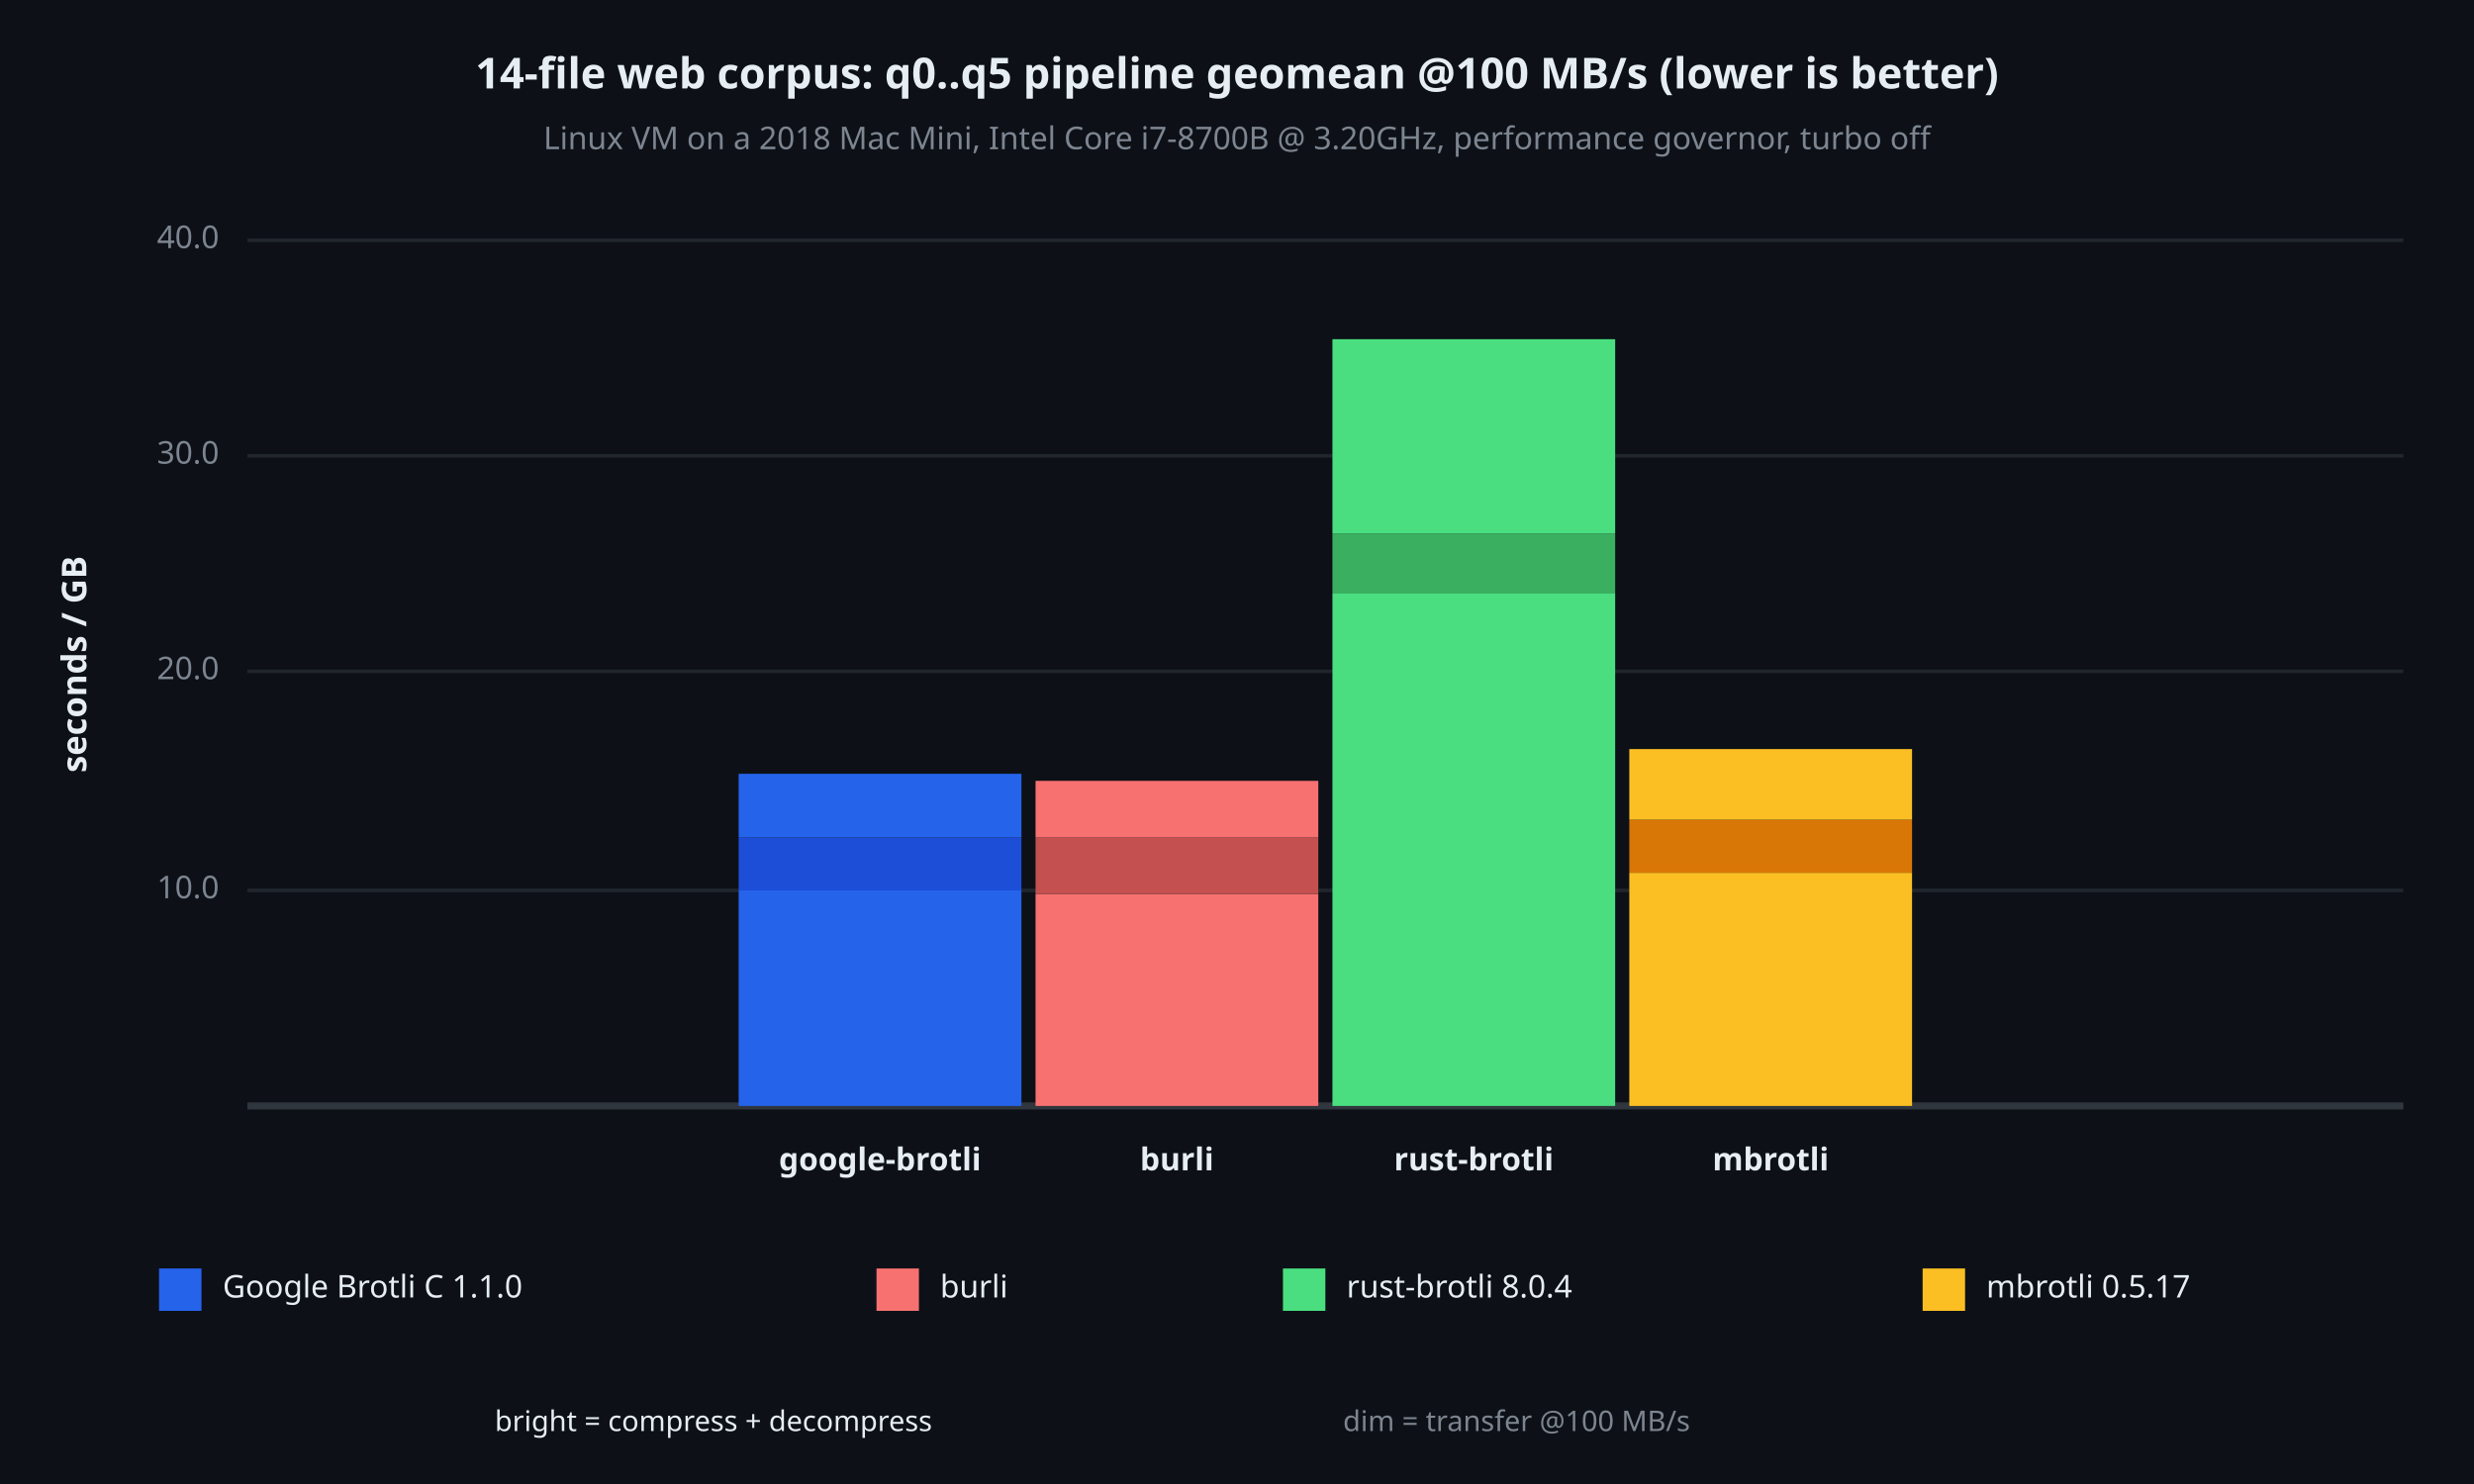
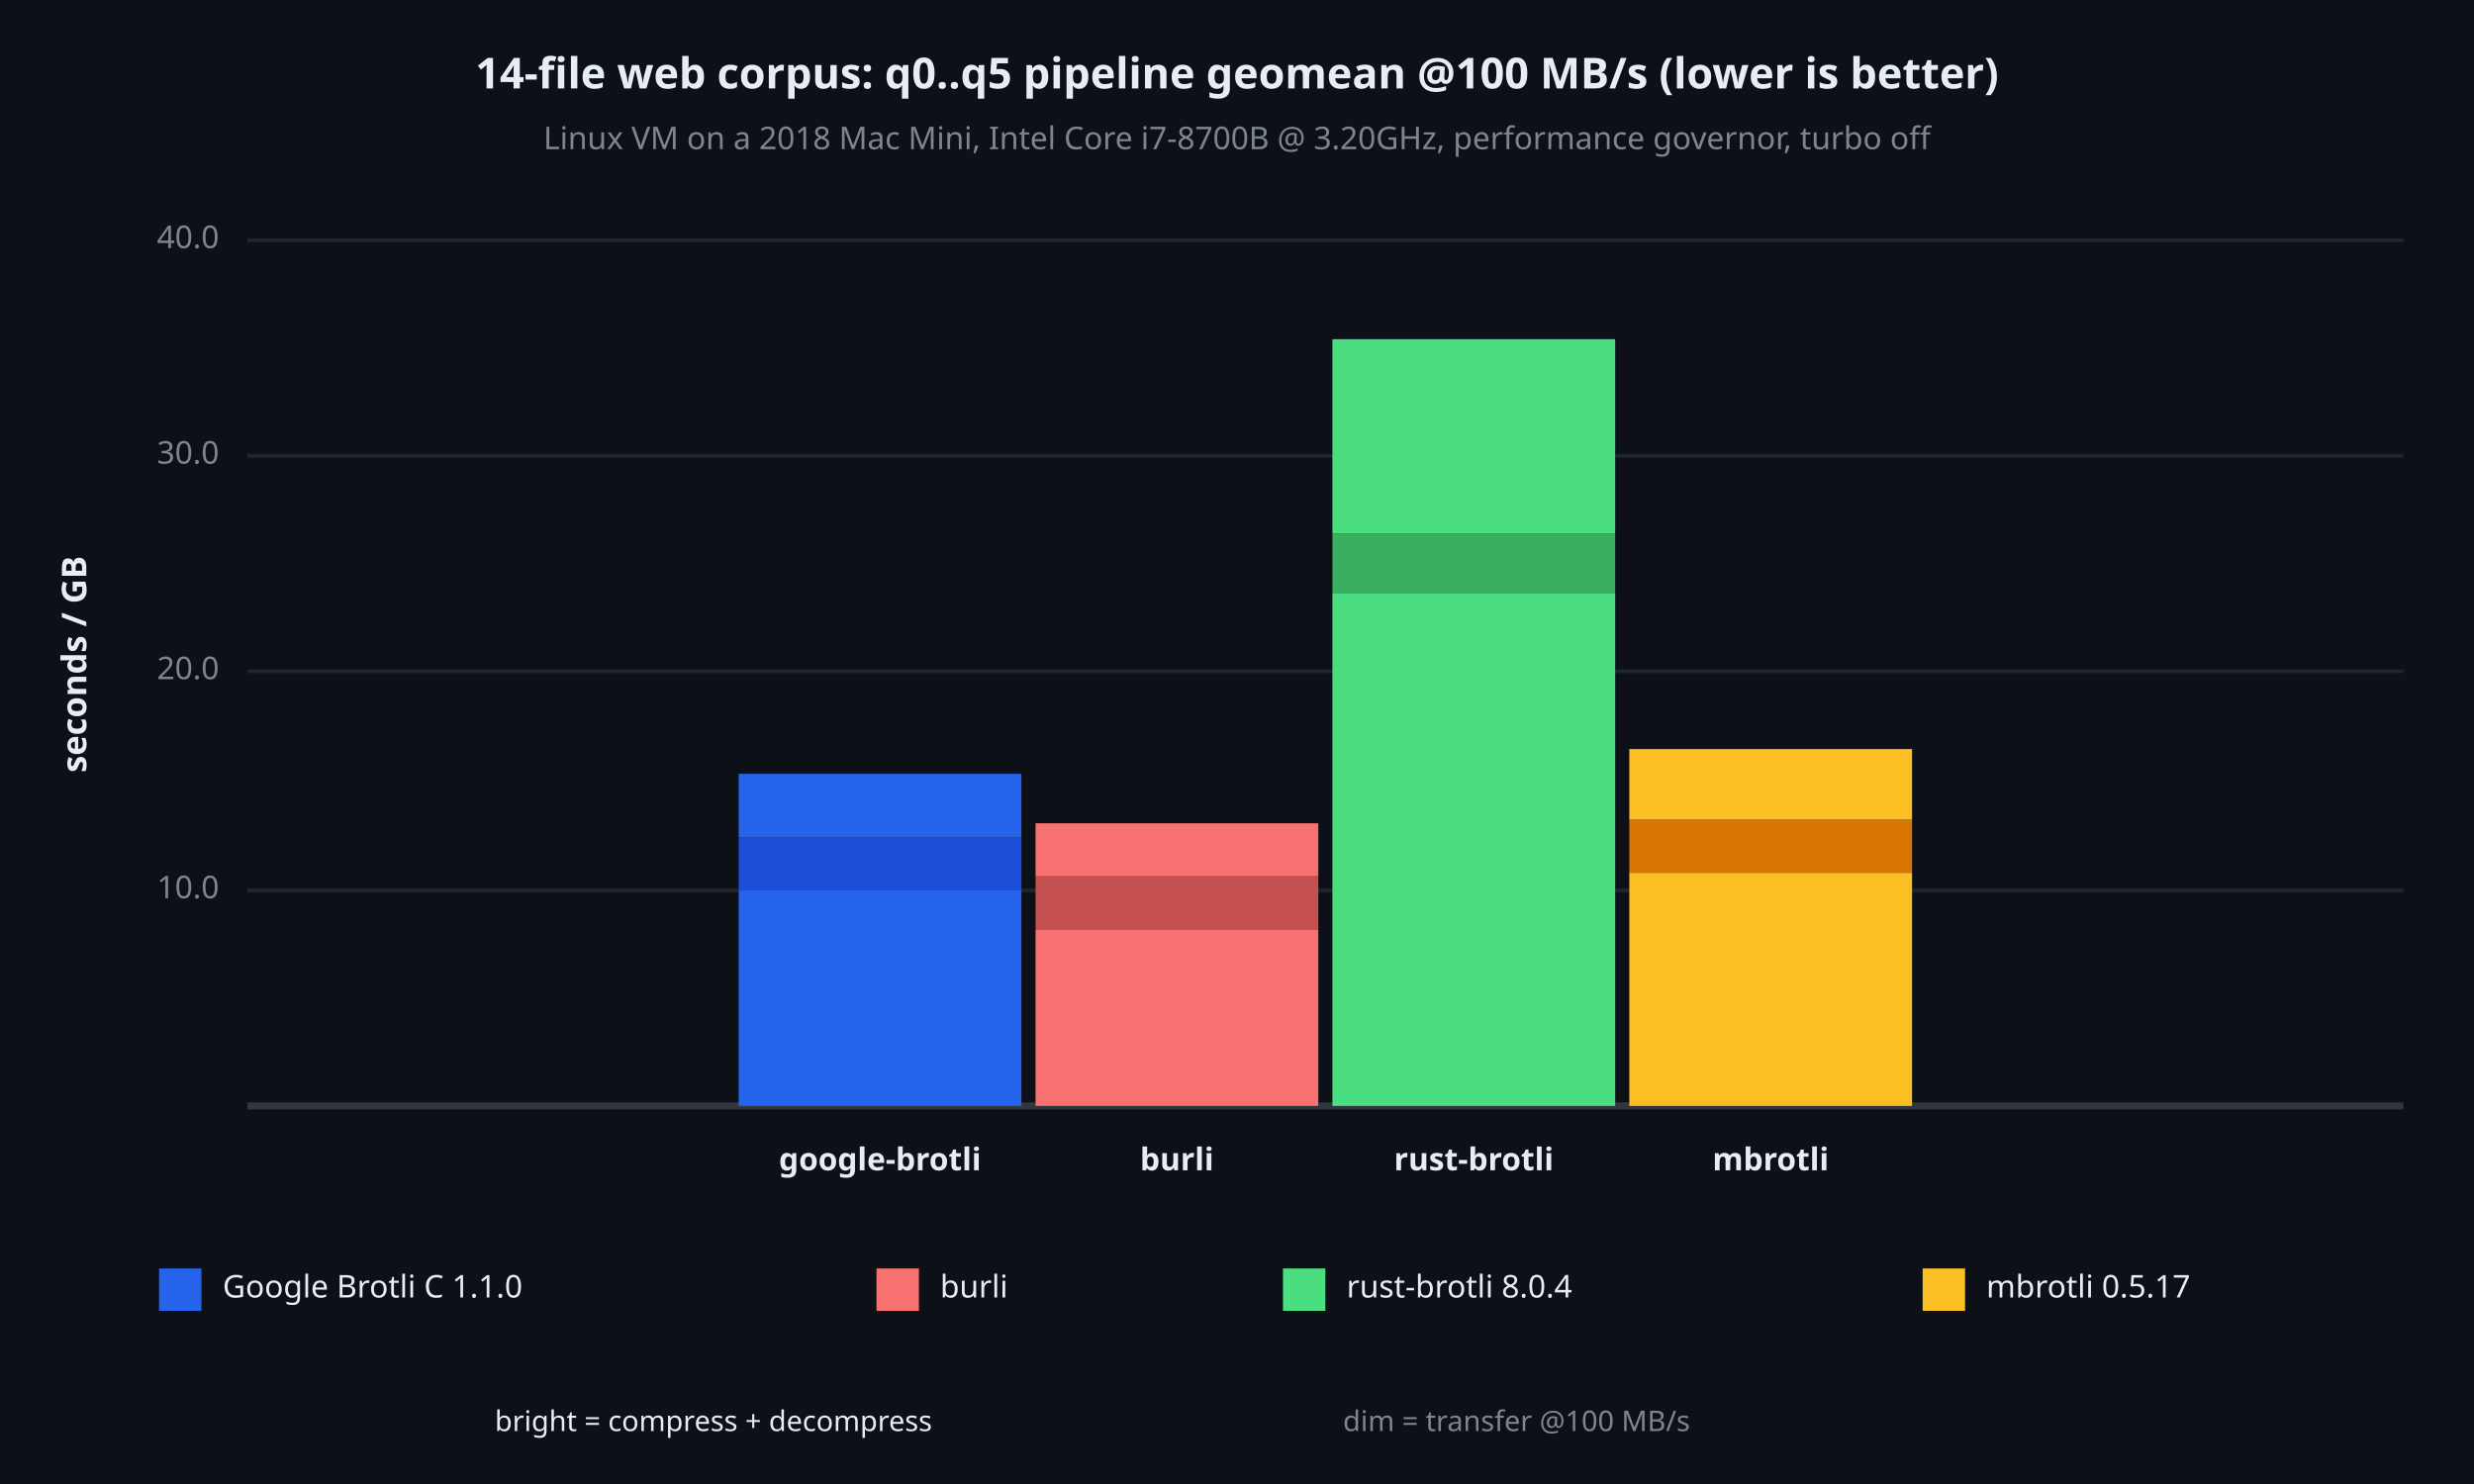
<svg xmlns="http://www.w3.org/2000/svg" viewBox="0 0 700 420" font-family="system-ui, -apple-system, sans-serif">
  <rect x="0" y="0" width="700" height="420" opacity="1" fill="#0D1117" stroke="none" />
  <text x="350" y="22" dy="0.5ex" text-anchor="middle" font-family="sans-serif" font-size="12.097" opacity="1" fill="#E6EDF3" font-weight="bold">
14-file web corpus: q0..q5 pipeline geomean @100 MB/s (lower is better)
</text>
  <text x="350" y="40" dy="0.5ex" text-anchor="middle" font-family="sans-serif" font-size="8.871" opacity="1" fill="#7D8590">
Linux VM on a 2018 Mac Mini, Intel Core i7-8700B @ 3.20GHz, performance governor, turbo off
</text>
  <text x="22" y="188" dy="0.5ex" text-anchor="middle" font-family="sans-serif" font-size="9.677" opacity="1" fill="#E6EDF3" font-weight="bold" transform="rotate(270, 22, 188)">
seconds / GB
</text>
  <polyline fill="none" opacity="1" stroke="#21262D" stroke-width="1" points="70,252 680,252 " />
  <text x="62" y="252" dy="0.5ex" text-anchor="end" font-family="sans-serif" font-size="8.871" opacity="1" fill="#7D8590">
10.0
</text>
  <polyline fill="none" opacity="1" stroke="#21262D" stroke-width="1" points="70,190 680,190 " />
  <text x="62" y="190" dy="0.5ex" text-anchor="end" font-family="sans-serif" font-size="8.871" opacity="1" fill="#7D8590">
20.0
</text>
  <polyline fill="none" opacity="1" stroke="#21262D" stroke-width="1" points="70,129 680,129 " />
  <text x="62" y="129" dy="0.5ex" text-anchor="end" font-family="sans-serif" font-size="8.871" opacity="1" fill="#7D8590">
30.0
</text>
  <polyline fill="none" opacity="1" stroke="#21262D" stroke-width="1" points="70,68 680,68 " />
  <text x="62" y="68" dy="0.5ex" text-anchor="end" font-family="sans-serif" font-size="8.871" opacity="1" fill="#7D8590">
40.0
</text>
  <polyline fill="none" opacity="1" stroke="#30363D" stroke-width="2" points="70,313 680,313 " />
  <rect x="209" y="252" width="80" height="61" opacity="1" fill="#2563EB" stroke="none" />
  <rect x="209" y="237" width="80" height="15" opacity="1" fill="#1D4ED8" stroke="none" />
  <rect x="209" y="219" width="80" height="18" opacity="1" fill="#2563EB" stroke="none" />
  <text x="249" y="329" dy="0.5ex" text-anchor="middle" font-family="sans-serif" font-size="8.871" opacity="1" fill="#E6EDF3" font-weight="bold">
google-brotli
</text>
-   <rect x="293" y="253" width="80" height="60" opacity="1" fill="#F87171" stroke="none" />
-   <rect x="293" y="237" width="80" height="16" opacity="1" fill="#C45050" stroke="none" />
-   <rect x="293" y="221" width="80" height="16" opacity="1" fill="#F87171" stroke="none" />
+   <rect x="293" y="263" width="80" height="50" opacity="1" fill="#F87171" stroke="none" />
+   <rect x="293" y="248" width="80" height="15" opacity="1" fill="#C45050" stroke="none" />
+   <rect x="293" y="233" width="80" height="15" opacity="1" fill="#F87171" stroke="none" />
  <text x="333" y="329" dy="0.5ex" text-anchor="middle" font-family="sans-serif" font-size="8.871" opacity="1" fill="#E6EDF3" font-weight="bold">
burli
</text>
  <rect x="377" y="168" width="80" height="145" opacity="1" fill="#4ADE80" stroke="none" />
  <rect x="377" y="151" width="80" height="17" opacity="1" fill="#3AAF60" stroke="none" />
  <rect x="377" y="96" width="80" height="55" opacity="1" fill="#4ADE80" stroke="none" />
  <text x="417" y="329" dy="0.5ex" text-anchor="middle" font-family="sans-serif" font-size="8.871" opacity="1" fill="#E6EDF3" font-weight="bold">
rust-brotli
</text>
  <rect x="461" y="247" width="80" height="66" opacity="1" fill="#FBBF24" stroke="none" />
  <rect x="461" y="232" width="80" height="15" opacity="1" fill="#D97706" stroke="none" />
  <rect x="461" y="212" width="80" height="20" opacity="1" fill="#FBBF24" stroke="none" />
  <text x="501" y="329" dy="0.5ex" text-anchor="middle" font-family="sans-serif" font-size="8.871" opacity="1" fill="#E6EDF3" font-weight="bold">
mbrotli
</text>
  <rect x="45" y="359" width="12" height="12" opacity="1" fill="#2563EB" stroke="none" />
  <text x="63" y="365" dy="0.5ex" text-anchor="start" font-family="sans-serif" font-size="8.871" opacity="1" fill="#E6EDF3">
Google Brotli C 1.1.0
</text>
  <rect x="248" y="359" width="12" height="12" opacity="1" fill="#F87171" stroke="none" />
  <text x="266" y="365" dy="0.5ex" text-anchor="start" font-family="sans-serif" font-size="8.871" opacity="1" fill="#E6EDF3">
burli
</text>
  <rect x="363" y="359" width="12" height="12" opacity="1" fill="#4ADE80" stroke="none" />
  <text x="381" y="365" dy="0.5ex" text-anchor="start" font-family="sans-serif" font-size="8.871" opacity="1" fill="#E6EDF3">
rust-brotli 8.0.4
</text>
  <rect x="544" y="359" width="12" height="12" opacity="1" fill="#FBBF24" stroke="none" />
  <text x="562" y="365" dy="0.5ex" text-anchor="start" font-family="sans-serif" font-size="8.871" opacity="1" fill="#E6EDF3">
mbrotli 0.5.17
</text>
  <text x="140" y="403" dy="0.5ex" text-anchor="start" font-family="sans-serif" font-size="8.065" opacity="1" fill="#E6EDF3">
bright = compress + decompress
</text>
  <text x="380" y="403" dy="0.5ex" text-anchor="start" font-family="sans-serif" font-size="8.065" opacity="1" fill="#7D8590">
dim = transfer @100 MB/s
</text>
</svg>
